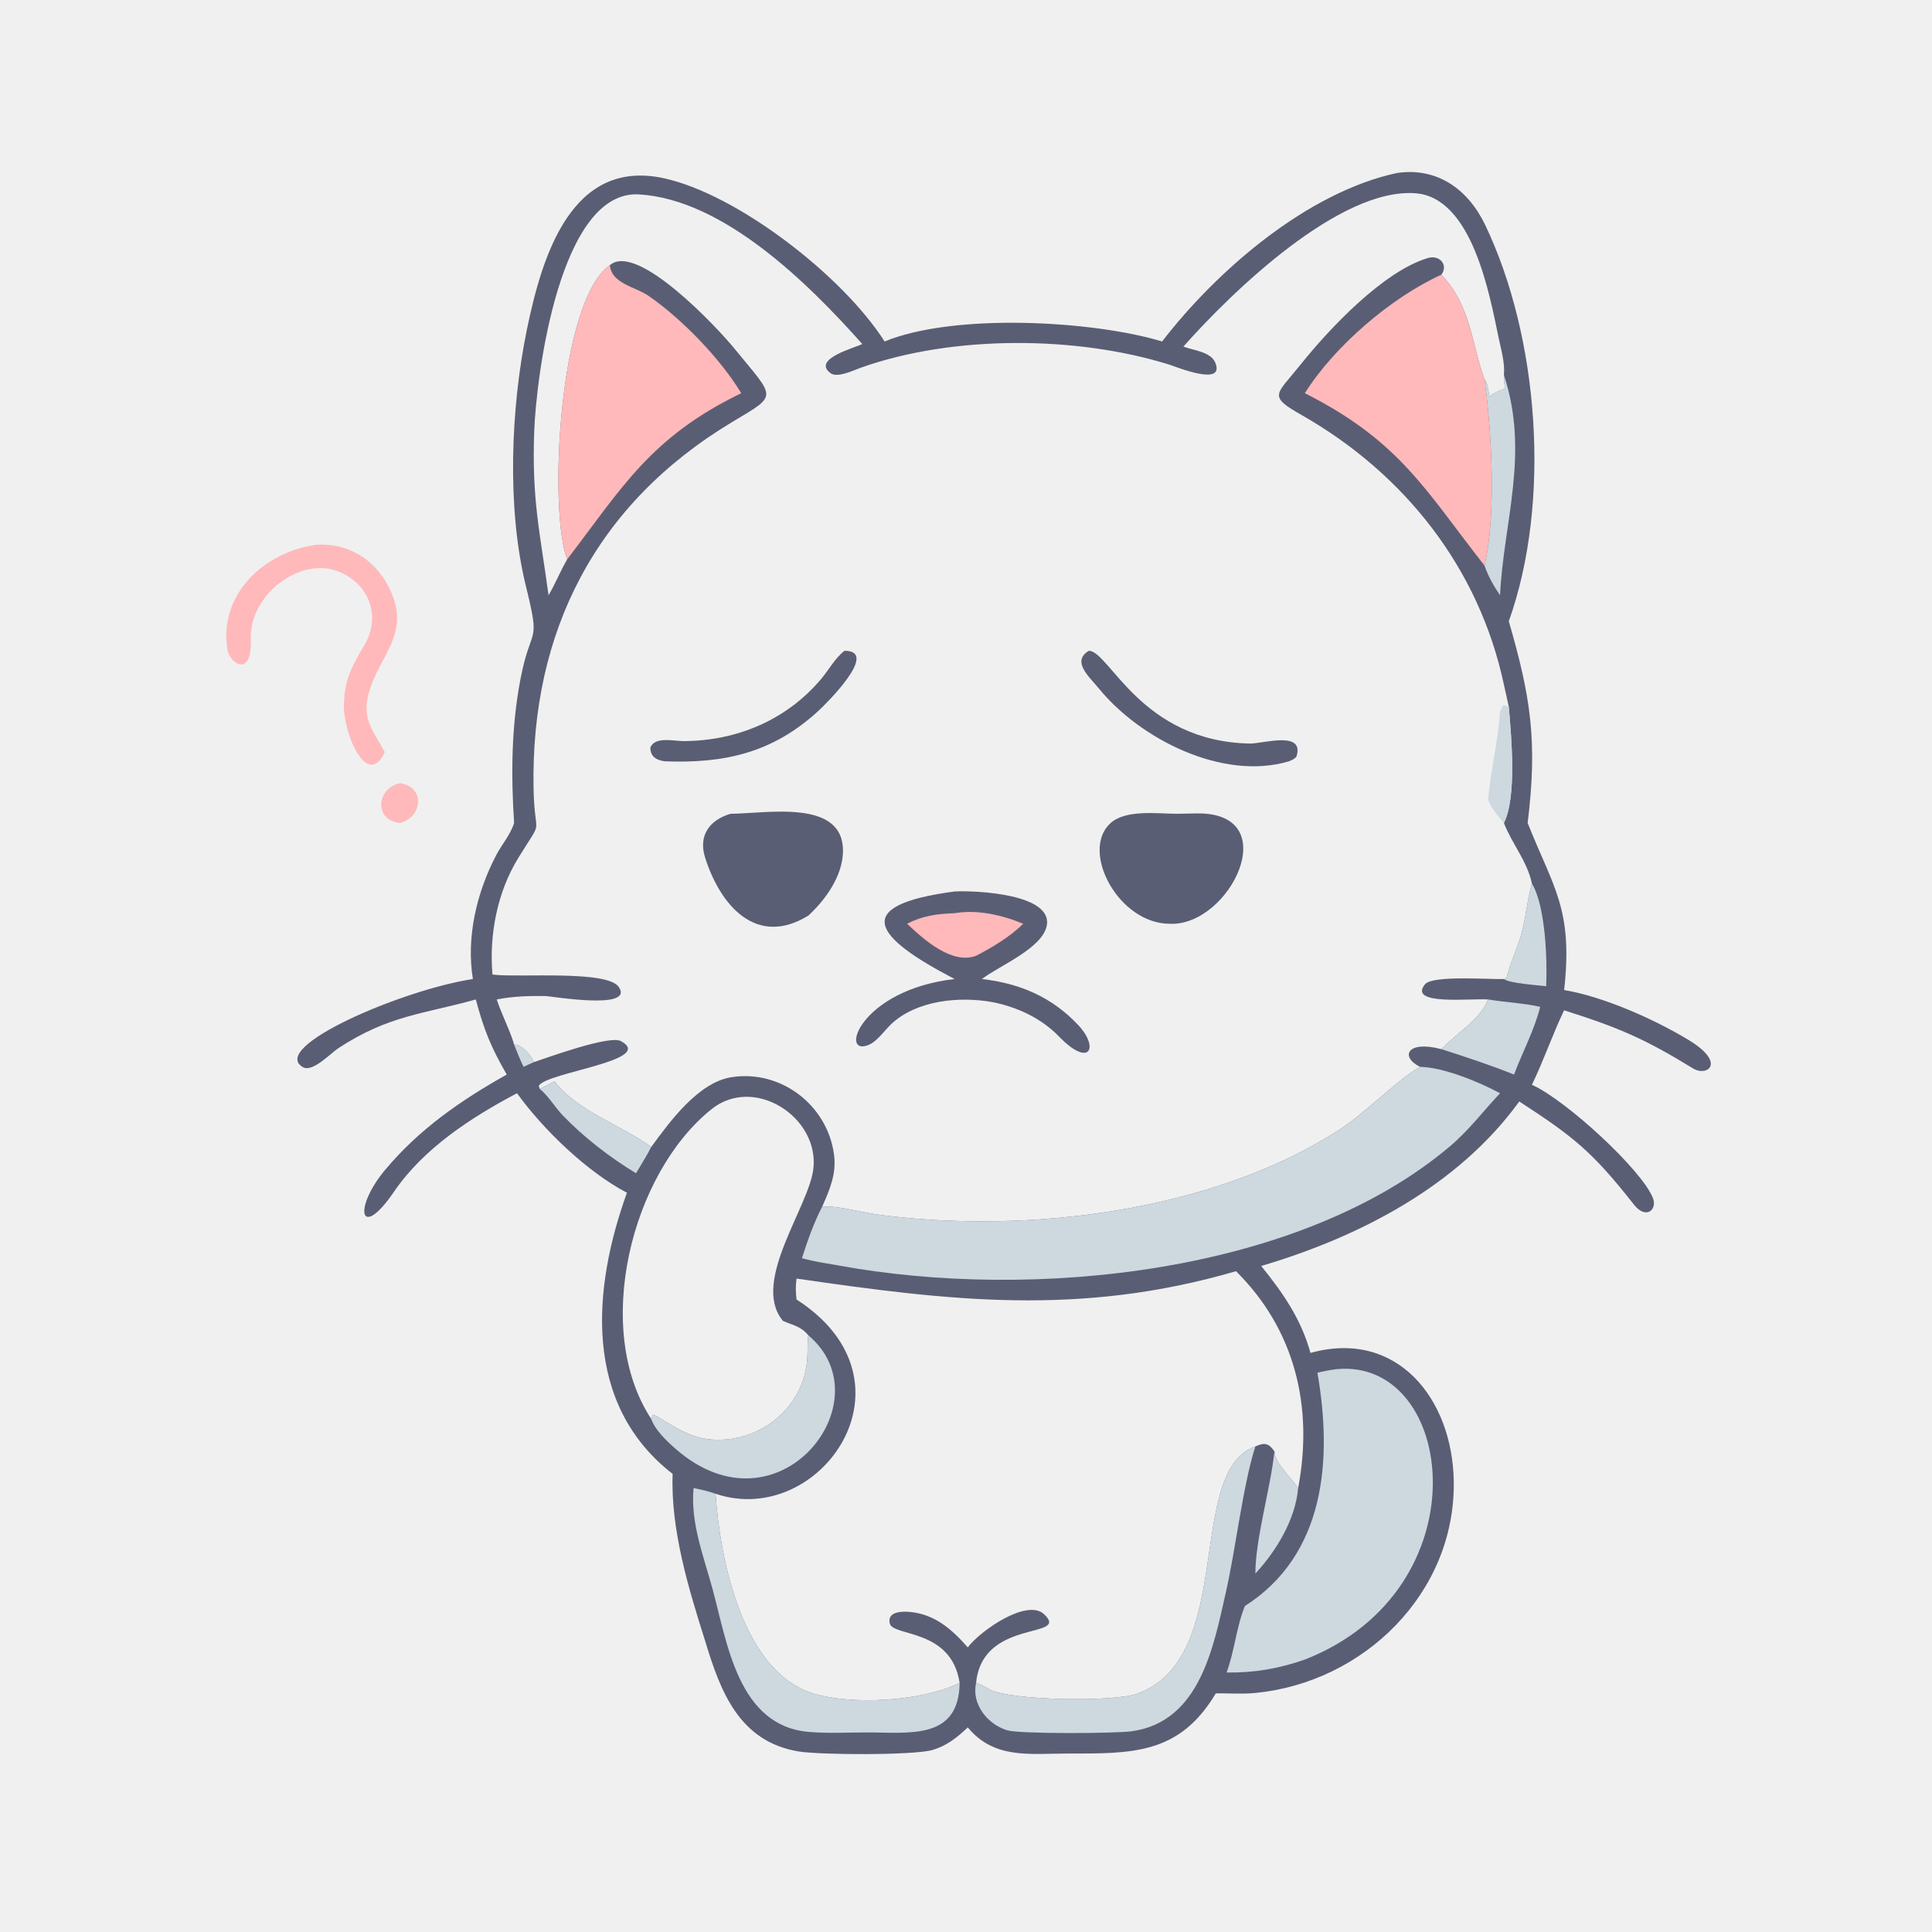
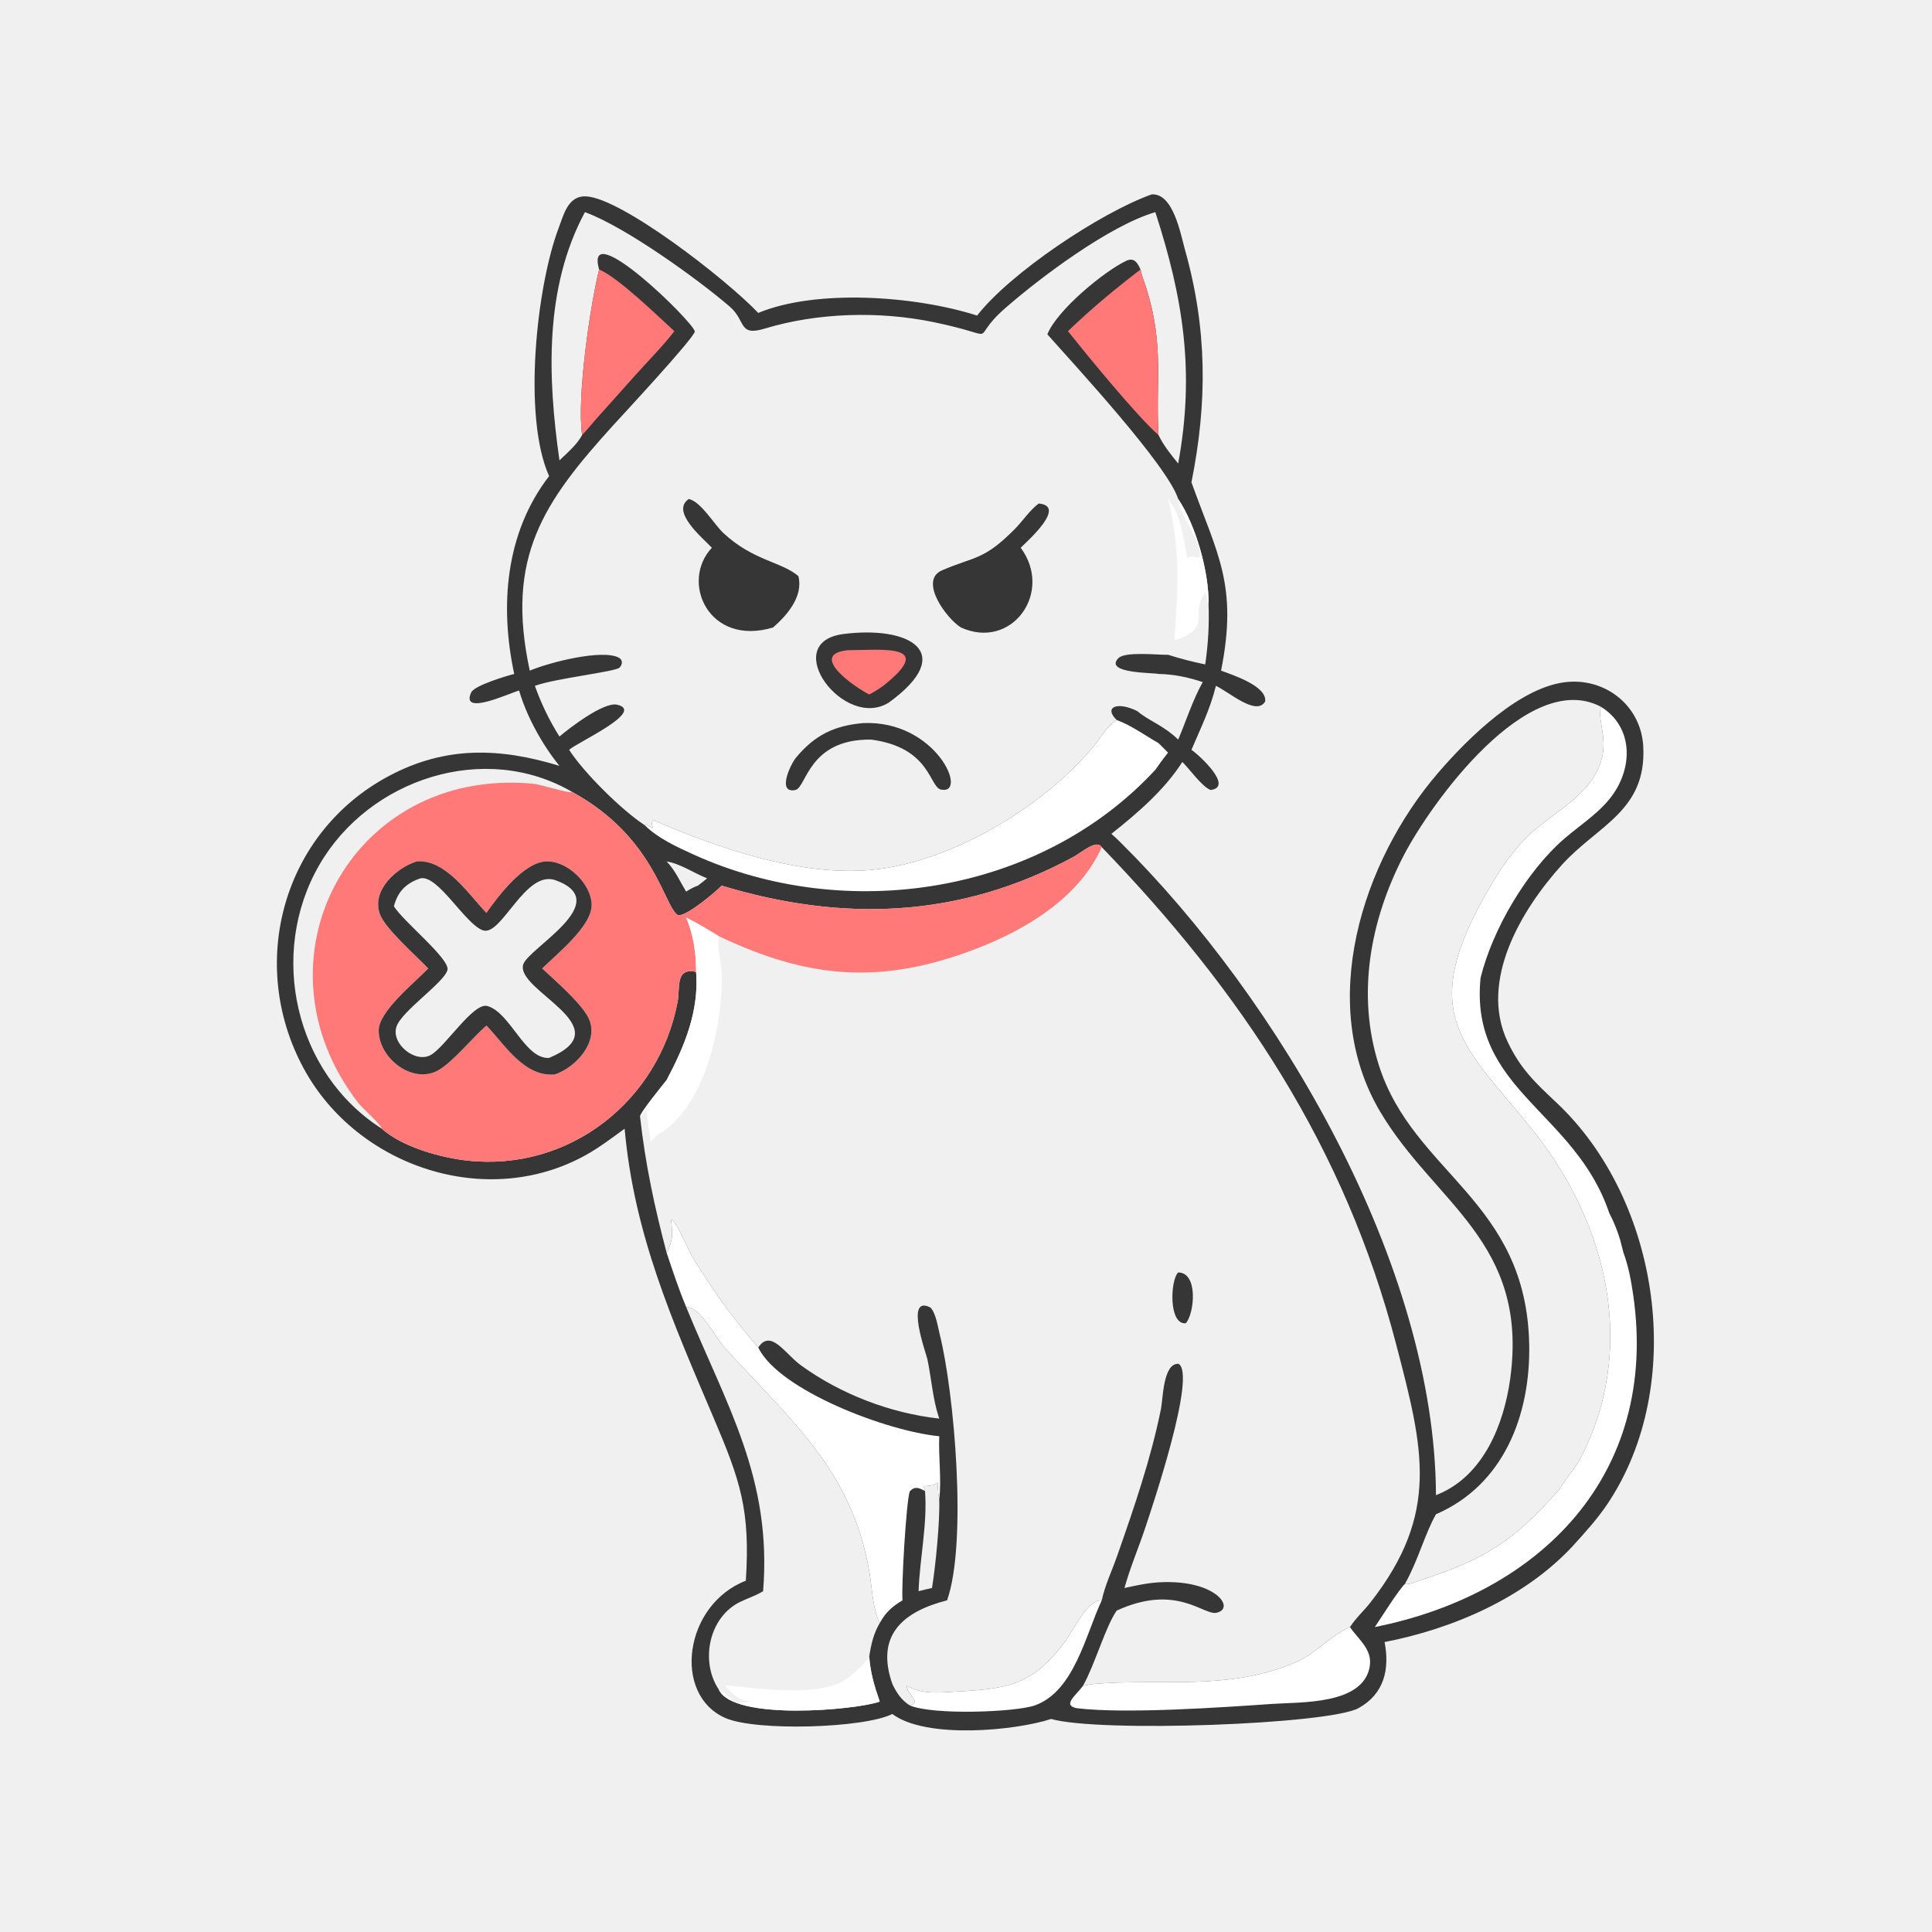
<svg xmlns="http://www.w3.org/2000/svg" width="256" height="256">
-   <path fill="#FFB9BA" transform="scale(0.5 0.5)" d="M106.076 207.557C112.637 208.516 112.099 216.39 106.076 218.094C98.983 217.526 99.736 208.779 106.076 207.557Z" />
-   <path fill="#FFB9BA" transform="scale(0.5 0.5)" d="M83.835 144.361C92.029 143.871 99.032 147.967 102.894 155.332C109.312 167.57 100.809 173.255 97.886 183.104C95.665 190.587 98.795 193.362 101.967 199.3C97.371 209.323 90.978 194.495 91.137 186.737C91.28 179.785 93.528 176.076 96.987 170.243C100.84 162.731 97.563 154.657 89.785 151.493C79.595 147.347 65.999 157.582 66.462 169.456C66.861 179.686 60.9 176.026 60.271 172.134C57.885 157.382 70.193 146.188 83.835 144.361Z" />
-   <path fill="#5A5E74" transform="scale(0.5 0.5)" d="M370.18 45.849C380.889 44.261 389.063 50.159 393.602 59.64C407.823 89.349 411.168 132.94 399.847 164.644C405.684 184.745 407.494 196.561 404.842 218.094C411.698 235.325 416.912 240.937 414.512 262.365C424.939 264.124 438.32 270.053 447.428 275.56C457.707 281.774 452.337 285.38 448.725 283.171C435.792 275.263 429.219 272.425 414.512 267.737C411.51 273.918 409.189 280.828 405.976 287.479C414.945 291.479 435.125 310.021 438.043 317.507C439.246 320.593 436.201 323.294 433.001 319.223C422.199 305.479 417.281 301.398 402.624 291.9C386.391 314.327 360.258 327.797 334.238 335.498C340.042 342.707 344.779 349.487 347.287 358.54C370.16 352.182 384.977 370.611 385.266 392.691C385.654 422.234 361.38 445.888 332.646 448.656C329.215 448.987 325.657 448.722 322.206 448.75C312.521 465.021 300.011 464.718 282.676 464.71C272.93 464.706 263.427 466.26 256.47 457.77C253.665 460.441 250.972 462.609 247.215 463.74C242.268 465.229 217.097 465.092 211.523 464.137C196.045 461.485 191.022 448.628 186.93 435.059C182.487 421.054 177.699 405.382 178.256 390.601C154.438 372.103 156.941 341.581 166.146 316.086C155.592 310.565 143.954 299.346 137.013 289.72C124.883 296.118 112.265 304.306 104.398 315.84C95.451 328.957 93.428 320.351 102.089 309.999C111.102 299.226 122.139 291.59 134.291 284.767C130.096 277.478 128.276 273.004 126.096 264.865C112.293 268.747 103.043 269.004 89.625 277.809C87.699 279.072 82.801 284.31 80.243 282.795C71.274 277.485 106.526 262.318 125.32 259.451C123.515 248.37 126.335 236.485 131.491 226.636C133.001 223.752 135.258 221.24 136.243 218.094C135.414 205.437 135.51 192.791 137.869 180.29C140.746 165.045 143.399 171.692 139.367 155.316C134.252 134.54 135.379 108.023 139.628 87.353C143.678 67.651 151.535 41.789 176.114 47.274C195.552 51.612 223.285 73.035 234.43 90.495C252.944 82.871 289.765 84.973 307.973 90.495C322.515 71.627 346.384 50.993 370.18 45.849ZM313.612 91.847C316.226 92.856 320.833 93.207 322.038 96.053C324.816 102.613 311.677 97.198 309.9 96.641C285.366 88.963 252.63 88.738 228.117 97.446C226.148 98.145 221.905 100.248 220.097 98.892C215.037 95.097 226.843 92.097 228.512 91.164C214.015 74.863 191.652 52.838 169.357 51.52C148.299 50.276 142.121 99.786 141.578 114.22C140.892 132.444 143.118 141.127 145.372 157.752C147.195 154.664 148.513 151.299 150.311 148.234C145.341 135.661 147.954 79.752 161.635 70.268C168.843 64.025 190.279 87.038 194.572 92.302C205.529 105.739 206.355 104.468 194.248 111.711C157.822 133.499 140.685 167.467 141.394 208.723C141.637 222.877 144.386 215.914 137.334 227.394C131.771 236.452 129.601 247.731 130.509 258.259L130.969 258.314C137.781 259.077 160.87 257.076 163.95 261.52C168.333 267.842 145.977 263.977 144.542 263.958C140.217 263.9 135.9 264.023 131.645 264.865C132.841 268.634 135.426 273.664 136.243 276.834C138.218 276.688 140.941 279.821 141.446 281.487C145.467 280.141 161.58 274.269 164.553 275.903C173.903 281.044 144.954 284.124 142.78 287.74L143.024 288.562C144.396 288.019 145.651 287.263 146.931 286.535C153.065 294.579 164.625 298.099 172.578 303.973C177.549 297.152 185.093 286.838 193.858 285.464C206.913 283.418 219.206 292.806 221.014 305.875C221.728 311.03 219.928 315.125 217.902 319.757C222.428 319.529 228.404 321.337 233.044 321.94C272.393 327.054 320.761 321.123 354.263 299.827C362.127 294.828 369.189 287.051 375.971 282.928L376.315 282.723C370.901 280.031 372.957 275.619 381.989 278.043C385.976 273.741 392.13 270.445 394.359 264.865C389.566 264.544 372.988 266.525 377.65 260.837C379.654 258.392 394.854 259.605 398.551 259.451L399.191 259.381C400.148 255.298 402.155 251.363 403.248 247.264C404.372 243.05 404.712 238.627 405.896 234.44L405.976 234.167C404.768 228.288 400.679 223.603 398.551 218.094C401.981 211.223 400.541 195.51 399.847 187.328C399.437 185.362 398.99 183.405 398.551 181.446C391.978 150.528 372.173 125.508 345.006 110.028C335.905 104.842 338.127 104.799 344.627 96.669C352.216 87.176 366.578 71.895 378.424 68.376C381.476 67.469 383.903 70.183 381.989 72.796C389.862 81.061 389.943 91.027 393.405 100.48C394.499 101.782 394.227 103.777 394.901 105.321L395.055 104.99L394.938 105.251L395.182 104.646C399.976 101.972 398.62 104.491 398.552 99.612L398.551 99.369C398.848 96.18 397.814 92.665 397.161 89.556C394.761 78.129 390.199 52.355 375.123 51.215C355.179 49.706 326.81 76.949 313.612 91.847ZM211.093 338.835C210.816 340.753 210.865 342.454 211.093 344.38C244.906 366.153 217.272 405.208 189.634 395.866C190.822 413.59 196.874 442.995 215.429 448.757C225.574 451.908 244.045 450.986 254.312 445.991C252.152 431.552 236.682 433.749 235.808 430.264C235.021 427.125 238.883 426.998 240.882 427.157C247.626 427.696 252.189 431.699 256.47 436.568C259.788 432.15 272.165 423.557 276.672 427.771C283.87 434.499 260.32 428.713 258.679 445.991C260.009 446.389 261.311 447.242 262.564 447.853C268.277 450.636 294.916 451.132 301.305 448.862C327.808 439.445 313.917 389.973 332.683 383.318C335.09 382.23 336.222 382.427 337.741 384.632C337.831 387.732 342.116 391.522 344.019 394.36C348.117 372.742 343.155 352.348 327.553 336.882C286.295 348.913 251.689 344.74 211.093 338.835ZM172.578 376.022C172.762 375.699 172.668 375.891 172.845 375.368L172.993 374.922C174.718 375.129 180.735 380.548 187.46 381.38C200.245 382.96 212.423 373.978 213.849 360.997C214.102 358.702 213.932 356.397 214.189 354.125L214.219 353.88C212.232 351.449 210.167 351.235 207.477 350.04L207.274 349.785C199.144 339.416 214.472 319.763 215.564 309.628C217.036 295.969 199.842 284.92 188.569 293.938C167.226 311.013 156.974 352.295 172.578 376.022Z" />
-   <path fill="#CDD9DF" transform="scale(0.5 0.5)" d="M136.243 276.834C138.218 276.688 140.941 279.821 141.446 281.487C140.539 281.869 139.649 282.309 138.756 282.723C137.794 280.837 137.055 278.791 136.243 276.834Z" />
-   <path fill="#CDD9DF" transform="scale(0.5 0.5)" d="M337.741 384.632C337.831 387.732 342.116 391.522 344.019 394.36C343.312 402.666 338.231 411.038 332.683 417.011C332.716 407.678 336.675 394.611 337.741 384.632Z" />
-   <path fill="#CDD9DF" transform="scale(0.5 0.5)" d="M405.976 234.167C409.566 240.021 410.078 254.385 409.756 261.362C407.573 261.087 399.986 260.594 398.551 259.451L399.191 259.381C400.148 255.298 402.155 251.363 403.248 247.264C404.372 243.05 404.712 238.627 405.896 234.44L405.976 234.167Z" />
-   <path fill="#CDD9DF" transform="scale(0.5 0.5)" d="M146.931 286.535C153.065 294.579 164.625 298.099 172.578 303.973C171.375 306.35 169.904 308.629 168.545 310.921C161.568 306.686 154.717 301.403 149.063 295.51C147.031 293.392 145.284 290.351 143.024 288.562C144.396 288.019 145.651 287.263 146.931 286.535Z" />
-   <path fill="#CDD9DF" transform="scale(0.5 0.5)" d="M398.551 99.369C405.419 120.152 398.419 138.52 397.53 157.752C395.784 155.209 394.436 152.786 393.405 149.872C396.621 136.556 395.253 113.703 393.405 100.48C394.499 101.782 394.227 103.777 394.901 105.321L395.055 104.99L394.938 105.251L395.182 104.646C399.976 101.972 398.62 104.491 398.552 99.612L398.551 99.369Z" />
-   <path fill="#CDD9DF" transform="scale(0.5 0.5)" d="M394.359 264.865C398.927 265.629 403.656 265.818 408.174 266.823C406.519 273.276 403.527 278.641 401.238 284.767C394.88 282.223 388.505 280.121 381.989 278.043C385.976 273.741 392.13 270.445 394.359 264.865Z" />
-   <path fill="#CDD9DF" transform="scale(0.5 0.5)" d="M214.219 353.88C234.864 371.147 206.28 407.841 179.025 383.947C176.744 381.947 173.578 378.97 172.578 376.022C172.762 375.699 172.668 375.891 172.845 375.368L172.993 374.922C174.718 375.129 180.735 380.548 187.46 381.38C200.245 382.96 212.423 373.978 213.849 360.997C214.102 358.702 213.932 356.397 214.189 354.125L214.219 353.88Z" />
-   <path fill="#CDD9DF" transform="scale(0.5 0.5)" d="M183.804 394.36C185.814 394.744 187.702 395.176 189.634 395.866C190.822 413.59 196.874 442.995 215.429 448.757C225.574 451.908 244.045 450.986 254.312 445.991C254.125 461.242 240.875 459.093 229.668 459.112C224.602 459.121 219.369 459.403 214.327 458.973C195.643 457.38 192.744 435.512 188.858 421.183C186.494 412.469 182.937 403.529 183.804 394.36Z" />
-   <path fill="#CDD9DF" transform="scale(0.5 0.5)" d="M258.679 445.991C260.009 446.389 261.311 447.242 262.564 447.853C268.277 450.636 294.916 451.132 301.305 448.862C327.808 439.445 313.917 389.973 332.683 383.318C329.419 393.45 327.454 410.589 324.905 421.805C321.599 436.349 318.067 456.197 300.017 458.792C295.791 459.4 270.437 459.548 266.996 458.558C261.765 457.052 257.386 451.613 258.679 445.991Z" />
-   <path fill="#FFB9BA" transform="scale(0.5 0.5)" d="M150.311 148.234C145.341 135.661 147.954 79.752 161.635 70.268C161.979 75.125 168.35 75.994 171.814 78.366C180.528 84.334 191.005 95.115 196.434 104.206C172.438 115.816 164.836 129.248 150.311 148.234Z" />
-   <path fill="#FFB9BA" transform="scale(0.5 0.5)" d="M381.989 72.796C389.862 81.061 389.943 91.027 393.405 100.48C395.253 113.703 396.621 136.556 393.405 149.872C377.852 130.103 371.08 116.946 345.803 104.206C353.601 91.715 368.853 78.727 381.989 72.796Z" />
-   <path fill="#CDD9DF" transform="scale(0.5 0.5)" d="M354.161 362.843C385.867 359.746 393.384 421.146 345.803 439.799C338.813 442.228 332.445 443.325 325.062 443.233C327.184 437.47 327.678 431.049 329.903 425.622C351.192 412.028 353.17 386.885 349.127 363.789C350.804 363.371 352.449 363.075 354.161 362.843Z" />
-   <path fill="#CDD9DF" transform="scale(0.5 0.5)" d="M376.315 282.723C382.649 282.856 391.921 286.718 397.53 289.72C393.057 294.467 389.294 299.518 384.262 303.774C344.214 337.649 273.547 344.717 222.481 335.411C219.191 334.812 215.735 334.358 212.522 333.428C213.989 328.861 215.682 324.013 217.902 319.757C222.428 319.529 228.404 321.337 233.044 321.94C272.393 327.054 320.761 321.123 354.263 299.827C362.127 294.828 369.189 287.051 375.971 282.928L376.315 282.723Z" />
-   <path fill="#CDD9DF" transform="scale(0.5 0.5)" d="M397.53 188.419C398.608 187.148 397.54 186.382 399.847 187.328C400.541 195.51 401.981 211.223 398.551 218.094C396.889 216.138 395.263 214.382 394.359 211.926C395.027 204.158 396.954 196.861 397.53 188.419Z" />
-   <path fill="#5A5E74" transform="scale(0.5 0.5)" d="M223.789 172.469C233.283 172.416 218.778 186.64 216.985 188.296C204.757 199.589 191.927 202.355 176.08 201.754C173.973 201.411 172.367 200.57 172.35 198.133C173.49 195.082 178.677 196.407 181.084 196.401C195.179 196.365 208.403 190.86 217.618 179.927C219.701 177.456 221.215 174.501 223.789 172.469Z" />
-   <path fill="#5A5E74" transform="scale(0.5 0.5)" d="M288.535 172.469C293.934 172.4 302.324 196.516 331.253 197.046C334.639 197.108 345.83 193.504 343.569 200.514C343.009 201.188 342.383 201.417 341.589 201.754C324.005 206.998 302.062 195.834 291.087 182.314C288.717 179.394 283.857 175.283 288.535 172.469Z" />
-   <path fill="#5A5E74" transform="scale(0.5 0.5)" d="M193.584 215.658C203.02 215.636 223.818 211.498 223.393 225.871C223.204 232.258 218.749 238.477 214.219 242.64C200.407 251.15 190.846 239.882 186.857 227.256C185.029 221.47 187.968 217.34 193.584 215.658Z" />
-   <path fill="#5A5E74" transform="scale(0.5 0.5)" d="M311.826 215.658L317.22 215.564C340.774 215.281 325.902 245.613 309.942 244.81C296.394 244.736 286.316 225.696 294.162 218.261C298.184 214.448 306.627 215.634 311.826 215.658Z" />
-   <path fill="#5A5E74" transform="scale(0.5 0.5)" d="M252.988 236.248C259.103 235.953 278.845 236.987 277.424 245.202C276.383 251.222 264.91 255.917 260.502 259.245L260.232 259.451C270.205 260.594 278.701 264.183 285.684 271.588C291.43 277.68 288.757 283.082 280.664 274.706C275.944 269.821 269.601 266.877 263.002 265.573C254.335 263.989 242.977 265.058 236.239 271.344C234.429 273.033 232.493 275.962 230.213 276.904C222.329 280.161 227.858 262.337 252.988 259.451C231.698 248.384 225.045 239.944 252.988 236.248Z" />
-   <path fill="#FFB9BA" transform="scale(0.5 0.5)" d="M252.988 242.005C259.033 240.98 265.606 242.494 271.164 244.81C267.545 248.352 263.134 250.956 258.679 253.294C252.221 255.721 244.669 248.86 240.393 244.81C244.538 242.663 248.367 242.178 252.988 242.005Z" />
+   <path fill="#363636" transform="scale(0.5 0.5)" d="M305.182 51.522C310.949 51.091 312.878 62.103 314.015 66.131C319.93 87.091 320.011 106.564 315.746 127.818C322.566 146.867 328.136 154.975 323.596 177.724C326.492 178.821 335.806 181.762 335.281 185.887C332.974 189.874 325.809 183.441 322.227 181.756C320.66 188.087 318.225 192.842 315.746 198.716C317.724 200.02 327.083 208.61 320.817 209.35C318.483 208.439 315.294 203.833 313.337 201.921C308.589 209.364 301.396 215.541 294.529 220.973C295.402 221.724 296.228 222.53 297.045 223.34C338.78 264.724 380.303 335.091 380.548 396.237C380.632 396.203 380.715 396.17 380.798 396.136L381.212 395.961C393.176 390.971 398.572 377.378 400.216 365.407C405.21 329.062 380.154 318.945 365.716 294.535C348.869 266.052 360.926 228.295 381.081 204.854C389.002 195.64 403.138 181.581 415.743 180.693C426.053 179.966 434.955 187.406 435.485 197.867C436.35 214.946 423.453 218.659 413.938 229.173C403.111 241.137 391.956 259.945 399.497 275.997C402.89 283.217 406.823 286.888 412.503 292.226C439.982 318.05 447.148 367.005 426.011 398.533C423.283 402.602 419.987 406.198 416.707 409.819C403.93 423.509 385.041 431.642 366.926 435.163C368.303 442.244 366.904 448.867 360.031 452.668C352.204 456.995 291.39 459.207 278.558 455.545C269.129 458.632 245.459 460.964 236.476 454.225C229.009 457.999 200.294 458.87 192.172 455.264C178.117 449.024 181.311 425.25 197.65 418.907C198.879 400.129 196.157 392.307 189.137 375.793C178.292 350.283 168.047 327.303 165.531 299.118C162.224 301.522 158.921 304.049 155.349 306.046C129.015 320.767 94.619 309.196 80.496 283.173C65.409 255.377 74.929 220.562 103.161 205.594C118.165 197.639 132.471 198.145 148.261 202.961C143.732 197.383 139.565 189.862 137.564 182.993C134.923 183.731 121.951 189.873 124.874 183.501C125.717 181.665 134.172 179.133 136.275 178.604C132.41 160.642 133.897 141.218 145.519 126.179C138.452 110.449 142.196 75.948 148.028 60.472C149.385 56.87 150.545 51.824 155.278 52.037C164.685 52.461 192.328 73.868 200.945 82.93C216.345 76.532 242.541 78.378 258.947 83.63C267.686 72.376 291.534 56.408 305.182 51.522ZM291.976 224.507C286.061 237.811 272.044 246.288 258.869 251.367C233.541 261.131 214.267 259.401 190.499 248.099C187.669 246.388 184.801 244.616 181.829 243.167C183.792 247.672 184.465 252.678 184.48 257.576C185.29 267.931 181.419 277.28 176.662 286.225C175.597 287.599 169.509 294.987 169.628 295.965C170.993 308.326 173.47 319.974 176.662 331.982C178.359 328.788 178.29 327.134 177.835 323.348L178.128 323.219C179.696 324.626 182.416 331.423 183.976 333.904C190.057 343.576 193.777 348.681 200.945 357.111C204.257 352.058 208.033 358.747 212.188 361.772C222.729 369.446 235.947 374.516 248.912 375.94L248.752 375.459C247.179 370.617 246.825 365.232 245.775 360.234C245.448 358.678 239.67 342.943 246.59 346.513C248.039 348.042 248.533 351.603 249.05 353.671C252.87 368.965 256.386 408.762 250.988 424.101C239.243 427.105 231.965 433.391 236.476 446.25C237.825 445.487 239.156 445.478 240.293 446.754C243.981 448.711 247.183 448.654 251.247 448.419C266.168 447.557 273.358 447.438 282.64 434.426C284.871 431.298 288.266 423.93 291.976 424.101C292.838 420.073 294.677 416.279 296.036 412.399C300.519 399.599 304.997 386.656 307.676 373.335C308.207 370.691 308.237 361.117 312.354 361.435C317.144 364.383 305.276 399.537 303.574 404.678C301.784 410.082 299.518 415.352 297.991 420.838C301.018 420.187 304.052 419.502 307.152 419.329C322.34 418.478 327.563 426.385 322.31 427.412C318.937 428.071 311.67 419.587 295.934 426.826C292.909 431.213 290.23 440.948 287.01 446.754C288.024 446.567 289.049 446.336 290.076 446.25C307.642 444.747 326.017 448.193 343.619 440.395C348.915 438.048 352.446 433.507 357.758 431.183C359.307 428.789 361.475 426.855 363.228 424.61C381.676 400.975 377.218 383.929 369.988 356.222C356.372 304.036 329.084 262.956 291.976 224.507ZM155.011 56.222C144.2 76.312 145.141 100.087 148.261 121.997C150.331 120.007 152.918 117.832 154.268 115.286C152.8 105.39 156.441 80.719 158.776 71.415L158.696 71.121C155.083 57.412 183.478 84.98 184.151 87.857C183.563 90.026 164.993 109.965 162.445 112.776C144.023 133.1 133.894 147.671 140.393 177.724C145.776 175.472 159.51 172.015 163.937 174.258C165.09 174.842 164.999 175.985 164.209 176.91C163.279 177.998 146.921 179.806 141.753 181.756C143.433 186.486 145.58 190.934 148.261 195.188C150.771 193.048 159.995 185.926 163.546 186.751C171.243 188.541 152.707 196.852 150.825 198.716C154.732 204.783 164.767 214.708 170.889 218.711L171.309 218.459C171.873 218.874 172.334 219.185 173.01 219.411C172.774 218.807 172.6 217.826 173.106 217.317C190.13 224.718 212.023 232.303 230.992 230.523C251.853 228.564 276.037 214.126 289.633 198.023C291.631 195.656 293.259 192.479 295.934 190.806C292.403 187.388 296.073 185.789 301.42 188.463C302.041 185.53 304.29 183.442 305.732 180.873L307.017 178.604C305.757 178.253 292.537 178.504 296.353 174.449C298.114 172.578 306.733 173.587 309.544 173.524C310.077 171.963 309.928 170.532 311.242 169.284L311.56 169.634C321.648 166.067 314.996 162.78 319.451 156.96C319.996 157.885 319.669 158.96 320.273 159.993C320.414 151.606 316.919 139.193 312.231 132.234C309.445 123.38 284.705 96.661 277.563 88.604C280.095 82.192 292.574 71.933 298.414 69.146C300.556 68.123 301.433 69.608 302.255 71.415L302.319 71.729C302.645 73.275 303.32 74.837 303.793 76.356C308.576 91.73 306.227 100.829 307.017 115.286C308.325 118.016 310.323 120.503 312.231 122.835C316.693 98.602 313.568 78.984 306.173 56.222C294.121 59.749 275.973 73.302 266.416 81.645C255.909 90.819 266.708 89.35 247.387 85.363C233.033 82.402 216.751 82.819 202.69 87.072C195.569 89.225 197.813 85.067 193.37 81.237C184.831 73.877 165.819 60.257 155.399 56.365L155.011 56.222ZM101.193 299.118C106.544 303.961 116.857 306.814 123.88 307.575C150.889 310.502 174.565 291.825 179.574 265.505C180.279 261.803 178.884 256.323 184.48 257.576C184.465 252.678 183.792 247.672 181.829 243.167C184.801 244.616 187.669 246.388 190.499 248.099C214.267 259.401 233.541 261.131 258.869 251.367C272.044 246.288 286.061 237.811 291.976 224.507C290.576 222.321 286.71 225.884 284.415 227.126C254.266 243.438 223.168 244.371 191.236 234.697C190.052 236.061 181.1 243.619 179.484 242.411C175.83 239.681 173.33 221.774 151.717 209.922C150.311 210.261 143.784 207.914 140.869 207.658C92.849 203.443 65.782 254.576 94.933 292.272C96.135 293.826 100.805 297.823 101.193 299.118ZM380.548 401.294C377.609 406.46 375.85 413.474 372.325 419.737C373.313 420.063 375.013 419.233 375.997 418.907C393.813 413.275 401.901 407.838 413.652 394.183C413.82 393.379 417.7 388.606 418.459 387.185C434.086 357.955 426.271 324.589 406.22 299.55C388.62 277.573 375.446 269.628 393.295 237.758C396.611 231.837 400.151 226.121 405.094 221.404C410.863 215.898 419.61 211.678 423.23 204.348C427.065 196.581 423.173 191.871 424.26 187.299C404.894 177.114 379.179 212.835 371.953 226.796C363.074 243.949 359.443 263.73 365.459 282.446C374.647 311.035 404.527 318.108 405.255 356.318C405.609 374.929 398.553 393.518 380.548 401.294ZM181.829 346.347C192.603 372.615 204.627 391.829 202.233 421.687L201.919 421.871C200.083 422.935 198.107 423.578 196.207 424.491C187.811 428.524 185.499 440.329 190.499 447.761C194.352 456.137 227.002 453.161 233.144 450.935C231.716 446.863 230.669 443.336 230.35 439.016C230.849 435.821 231.48 432.931 233.144 430.121C231.209 426.165 231.127 420.743 230.364 416.398C225.642 389.539 209.815 376.707 192.381 357.535C189.104 353.931 185.89 346.587 181.829 346.347ZM101.193 299.118C100.805 297.823 96.135 293.826 94.933 292.272C65.782 254.576 92.849 203.443 140.869 207.658C143.784 207.914 150.311 210.261 151.717 209.922C128.474 196.304 97.869 206.395 84.667 229.137C70.991 252.695 78.081 284.382 101.193 299.118ZM307.017 178.604L305.732 180.873C304.29 183.442 302.041 185.53 301.42 188.463C304.407 191.036 308.26 192.153 312.231 196C314.364 190.987 316.084 185.497 318.738 180.765C314.883 179.47 311.089 178.678 307.017 178.604ZM245.14 395.145C245.818 403.789 243.735 413.005 243.432 421.687C244.615 421.382 245.792 421.078 246.99 420.838C247.942 414.902 249.104 403.32 248.912 397.337C247.682 390.484 250.343 393.584 245.488 393.802C244.302 393.855 245.087 394.336 245.14 395.145ZM311.242 169.284C309.928 170.532 310.077 171.963 309.544 173.524C312.799 174.545 316.058 175.39 319.397 176.082C320.181 170.679 320.491 165.444 320.273 159.993C319.669 158.96 319.996 157.885 319.451 156.96C314.996 162.78 321.648 166.067 311.56 169.634L311.242 169.284ZM176.662 228.28C178.974 230.721 180.125 233.462 181.829 236.284C182.856 235.659 183.813 235.076 184.965 234.697C185.777 234.062 186.612 233.443 187.392 232.77C183.899 231.387 180.347 228.912 176.662 228.28ZM236.476 446.25C237.604 448.606 238.802 450.452 241.046 451.929C244.39 451.115 240.597 449.529 240.293 446.754C239.156 445.478 237.825 445.487 236.476 446.25Z" />
+   <path fill="white" transform="scale(0.5 0.5)" d="M240.293 446.754C243.981 448.711 247.183 448.654 251.247 448.419C266.168 447.557 273.358 447.438 282.64 434.426C284.871 431.298 288.266 423.93 291.976 424.101C287.7 433.205 284.689 448.229 274.243 451.947C269.15 453.759 247.1 454.582 241.046 451.929C244.39 451.115 240.597 449.529 240.293 446.754Z" />
+   <path fill="#FF7979" transform="scale(0.5 0.5)" d="M158.776 71.415C163.853 73.55 174.24 83.674 178.713 87.769C175.477 91.964 171.584 95.811 168.062 99.78L158.174 110.837C156.866 112.297 155.634 113.889 154.268 115.286C152.8 105.39 156.441 80.719 158.776 71.415Z" />
+   <path fill="#FF7979" transform="scale(0.5 0.5)" d="M302.255 71.415L302.319 71.729C302.645 73.275 303.32 74.837 303.793 76.356C308.576 91.73 306.227 100.829 307.017 115.286C301.52 110.57 287.784 93.75 283.013 87.769C289.199 81.806 295.441 76.626 302.255 71.415Z" />
+   <path fill="white" transform="scale(0.5 0.5)" d="M290.076 446.25C307.642 444.747 326.017 448.193 343.619 440.395C348.915 438.048 352.446 433.507 357.758 431.183C360.043 434.58 363.801 437.107 362.977 441.737C361.187 451.799 344.758 451.031 337.218 451.55C323.964 452.463 298.364 454.258 285.38 452.697C281.417 451.914 285.065 449.386 287.01 446.754C288.024 446.567 289.049 446.336 290.076 446.25Z" />
+   <path fill="white" transform="scale(0.5 0.5)" d="M295.934 190.806C299.848 192.252 303.409 194.865 307.017 196.932C307.874 197.757 308.714 198.592 309.544 199.444C308.376 200.937 307.246 202.438 306.173 204.002C275.62 237.059 224.198 244.839 183.758 226.441C179.359 224.439 174.357 222.153 170.889 218.711L171.309 218.459C171.873 218.874 172.334 219.185 173.01 219.411C172.774 218.807 172.6 217.826 173.106 217.317C190.13 224.718 212.023 232.303 230.992 230.523C251.853 228.564 276.037 214.126 289.633 198.023C291.631 195.656 293.259 192.479 295.934 190.806Z" />
+   <path fill="white" transform="scale(0.5 0.5)" d="M176.662 331.982C178.359 328.788 178.29 327.134 177.835 323.348L178.128 323.219C179.696 324.626 182.416 331.423 183.976 333.904C190.057 343.576 193.777 348.681 200.945 357.111C206.456 368.488 235.242 379.347 248.912 380.614C248.675 386.088 249.548 391.986 248.912 397.337C247.682 390.484 250.343 393.584 245.488 393.802C244.302 393.855 245.087 394.336 245.14 395.145C243.529 394.259 242.456 393.801 241.096 395.215C240.147 397.974 238.827 420.81 239.181 424.101C236.369 425.798 234.761 427.229 233.144 430.121C231.209 426.165 231.127 420.743 230.364 416.398C225.642 389.539 209.815 376.707 192.381 357.535C189.104 353.931 185.89 346.587 181.829 346.347C179.875 341.643 178.272 336.813 176.662 331.982Z" />
+   <path fill="white" transform="scale(0.5 0.5)" d="M424.26 187.299C432.269 192.264 432.836 202.034 428.052 209.629C424.724 214.911 419.214 218.237 414.581 222.242C404.475 230.979 395.492 246.404 392.377 259.121C392.374 259.136 392.365 259.149 392.359 259.162C389.445 288.883 417.376 294.42 426.477 321.496C427.682 323.76 428.569 326.018 429.329 328.464L430.235 331.982C431.592 335.651 432.293 339.51 432.844 343.373C439.628 390.929 408.063 422.456 364.346 431.183C366.069 428.672 370.389 421.676 372.325 419.737C373.313 420.063 375.013 419.233 375.997 418.907C393.813 413.275 401.901 407.838 413.652 394.183C413.82 393.379 417.7 388.606 418.459 387.185C434.086 357.955 426.271 324.589 406.22 299.55C388.62 277.573 375.446 269.628 393.295 237.758C396.611 231.837 400.151 226.121 405.094 221.404C410.863 215.898 419.61 211.678 423.23 204.348C427.065 196.581 423.173 191.871 424.26 187.299Z" />
+   <path fill="white" transform="scale(0.5 0.5)" d="M190.499 447.761C193.617 448.962 193.594 452.512 198.369 450.936L198.508 451.027L198.956 450.805L198.962 450.842C195.753 450.715 194.231 449 192.212 446.774C193.601 446.161 214.668 450.587 223.628 445.413C225.167 444.524 229.635 440.708 230.35 439.016C230.669 443.336 231.716 446.863 233.144 450.935C227.002 453.161 194.352 456.137 190.499 447.761Z" />
+   <path fill="#FF7979" transform="scale(0.5 0.5)" d="M101.193 299.118C100.805 297.823 96.135 293.826 94.933 292.272C65.782 254.576 92.849 203.443 140.869 207.658C143.784 207.914 150.311 210.261 151.717 209.922C173.33 221.774 175.83 239.681 179.484 242.411C181.1 243.619 190.052 236.061 191.236 234.697C223.168 244.371 254.266 243.438 284.415 227.126C286.71 225.884 290.576 222.321 291.976 224.507C286.061 237.811 272.044 246.288 258.869 251.367C233.541 261.131 214.267 259.401 190.499 248.099C187.669 246.388 184.801 244.616 181.829 243.167C183.792 247.672 184.465 252.678 184.48 257.576C178.884 256.323 180.279 261.803 179.574 265.505C174.565 291.825 150.889 310.502 123.88 307.575C116.857 306.814 106.544 303.961 101.193 299.118ZM110.436 228.28C105.107 229.992 98.513 235.78 100.626 242.096C101.949 246.05 110.371 253.314 113.492 256.663C109.607 260.651 100.338 268.088 100.357 273.119C100.385 280.619 109.762 287.787 116.64 283.34C120.459 280.87 125.199 275.043 128.911 271.772C133.857 276.957 138.978 285.483 147.058 284.738C152.405 282.915 158.502 276.508 156.25 270.431C154.765 266.423 146.987 259.748 143.68 256.663C147.554 252.794 156.88 245.433 156.789 239.759C156.699 234.171 150.276 228.008 144.658 228.285C138.874 228.571 132.2 237.188 128.911 241.944C124.127 236.956 118.102 227.67 110.436 228.28Z" />
+   <path fill="#363636" transform="scale(0.5 0.5)" d="M110.436 228.28C118.102 227.67 124.127 236.956 128.911 241.944C132.2 237.188 138.874 228.571 144.658 228.285C150.276 228.008 156.699 234.171 156.789 239.759C156.88 245.433 147.554 252.794 143.68 256.663C146.987 259.748 154.765 266.423 156.25 270.431C158.502 276.508 152.405 282.915 147.058 284.738C138.978 285.483 133.857 276.957 128.911 271.772C125.199 275.043 120.459 280.87 116.64 283.34C109.762 287.787 100.385 280.619 100.357 273.119C100.338 268.088 109.607 260.651 113.492 256.663C110.371 253.314 101.949 246.05 100.626 242.096C98.513 235.78 105.107 229.992 110.436 228.28ZM111.409 232.77C107.535 234.087 105.412 236.308 104.388 240.177C106.898 244.253 119.326 254.163 118.578 257.063C117.713 260.417 106.477 267.875 105.073 272.069C103.565 276.574 110.065 281.892 114.171 279.573C118.029 277.394 125.44 265.591 129.144 266.603C135.229 268.265 139.065 280.761 145.519 280.357C164.955 272.188 136.638 262.61 138.649 255.631C139.906 251.272 163.051 239.084 147.276 233.288C139.21 230.325 132.936 248.215 127.998 246.553C123.307 244.974 116.113 231.759 111.409 232.77Z" />
+   <path fill="white" transform="scale(0.5 0.5)" d="M312.231 132.234C316.919 139.193 320.414 151.606 320.273 159.993C319.669 158.96 319.996 157.885 319.451 156.96C314.996 162.78 321.648 166.067 311.56 169.634L311.242 169.284C312.184 155.828 312.898 145.985 309.544 132.234C313.128 136.658 313.509 142.45 314.644 147.83C315.95 147.115 316.577 147.823 317.79 147.709C319.122 144.291 312.205 136.075 312.231 132.234Z" />
+   <path fill="#363636" transform="scale(0.5 0.5)" d="M228.766 191.624C248.105 190.802 256.737 210.77 249.384 209.247C246.239 208.596 246.655 198.09 230.855 196C214.224 195.776 213.732 208.755 210.778 209.357C205.879 210.355 209.379 202.667 210.99 200.734C215.949 194.786 221.09 192.293 228.766 191.624Z" />
+   <path fill="#363636" transform="scale(0.5 0.5)" d="M223.24 168.059C241.168 165.675 253.734 172.982 235.572 186.168C223.731 193.663 206.467 170.513 223.24 168.059Z" />
+   <path fill="#FF7979" transform="scale(0.5 0.5)" d="M224.709 172.308C233.981 172.266 248.229 170.513 234.058 181.756C232.851 182.618 231.669 183.369 230.35 184.048C226.714 182.244 213.867 173.414 224.709 172.308Z" />
+   <path fill="#363636" transform="scale(0.5 0.5)" d="M275.263 133.441C282.861 134.077 272.19 143.454 270.496 145.155C279.25 156.99 268.108 172.407 254.651 166.287C250.792 163.888 243.392 153.824 249.674 151.129C258.398 147.385 260.662 148.519 268.84 140.299C270.998 138.129 272.832 135.265 275.263 133.441Z" />
+   <path fill="#363636" transform="scale(0.5 0.5)" d="M182.544 132.234C185.868 133.029 189.173 138.904 191.753 141.305C199.592 148.598 207.022 148.823 211.573 152.665C212.955 158.031 208.61 163.009 204.882 166.287C187.748 171.433 180.187 154.152 188.655 145.155C186.274 142.624 177.605 135.534 182.544 132.234Z" />
+   <path fill="#363636" transform="scale(0.5 0.5)" d="M312.231 337.213C317.562 337.209 316.585 348.001 314.26 350.673C309.638 351.149 310.136 339.206 312.231 337.213Z" />
+   <path fill="white" transform="scale(0.5 0.5)" d="M181.829 243.167C184.801 244.616 187.669 246.388 190.499 248.099C189.969 251.617 191.292 255.224 191.313 258.757C191.392 272.055 186.795 293.891 174.043 300.868C173.639 301.565 172.981 301.993 172.363 302.494C172.175 300.568 171.366 295.398 171.348 294.002C170.914 294.565 170.487 295.122 169.979 295.623L169.628 295.965C169.509 294.987 175.597 287.599 176.662 286.225C181.419 277.28 185.29 267.931 184.48 257.576C184.465 252.678 183.792 247.672 181.829 243.167Z" />
</svg>
